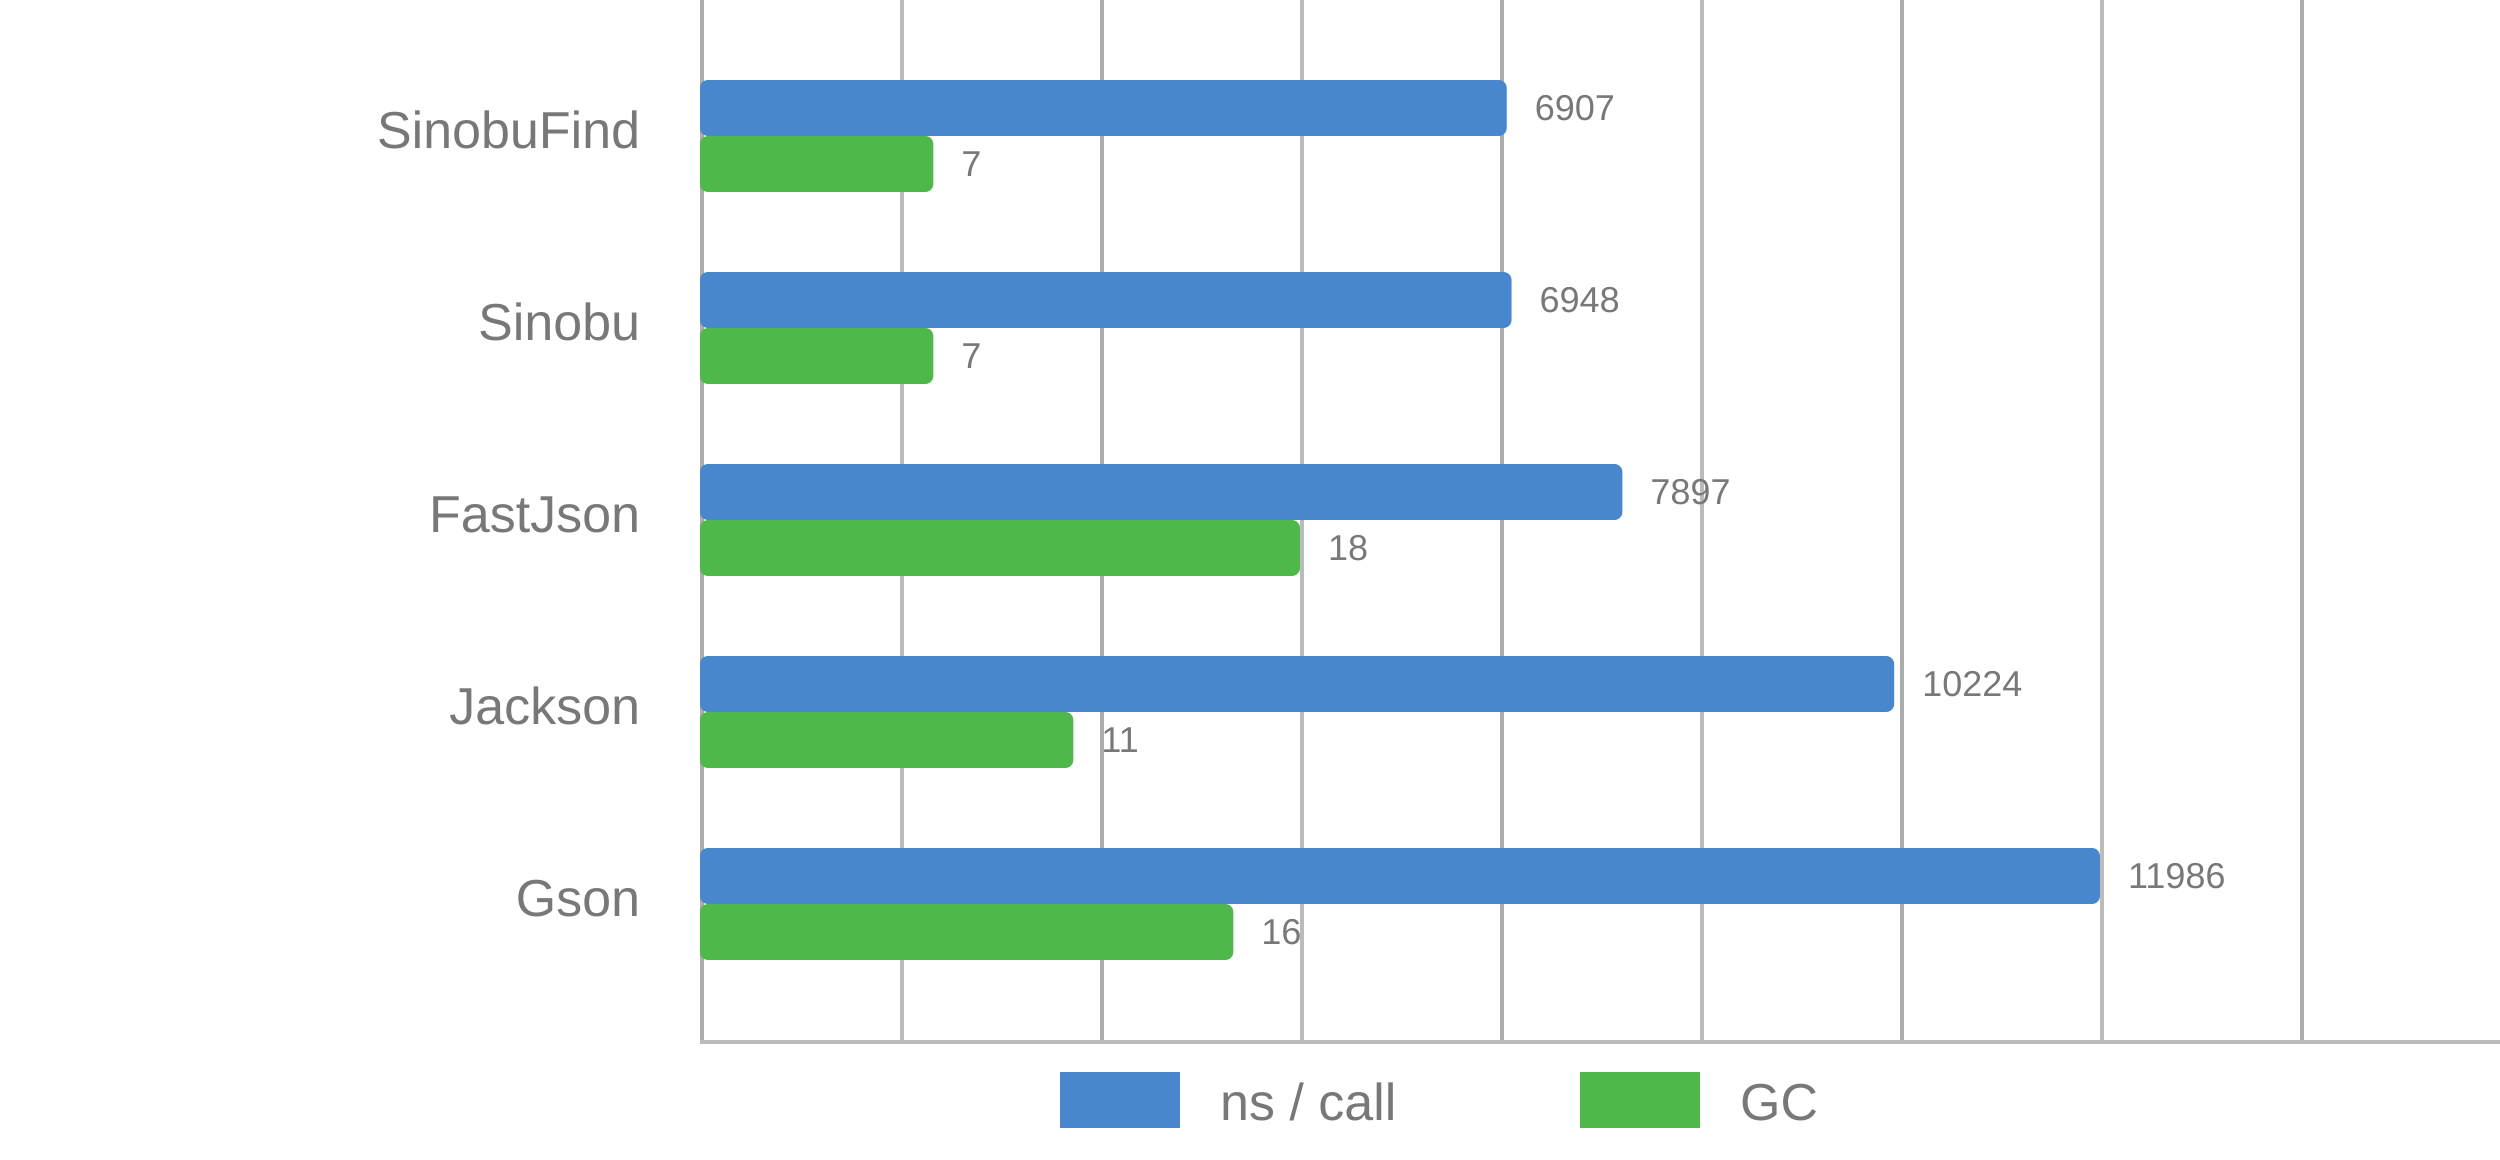
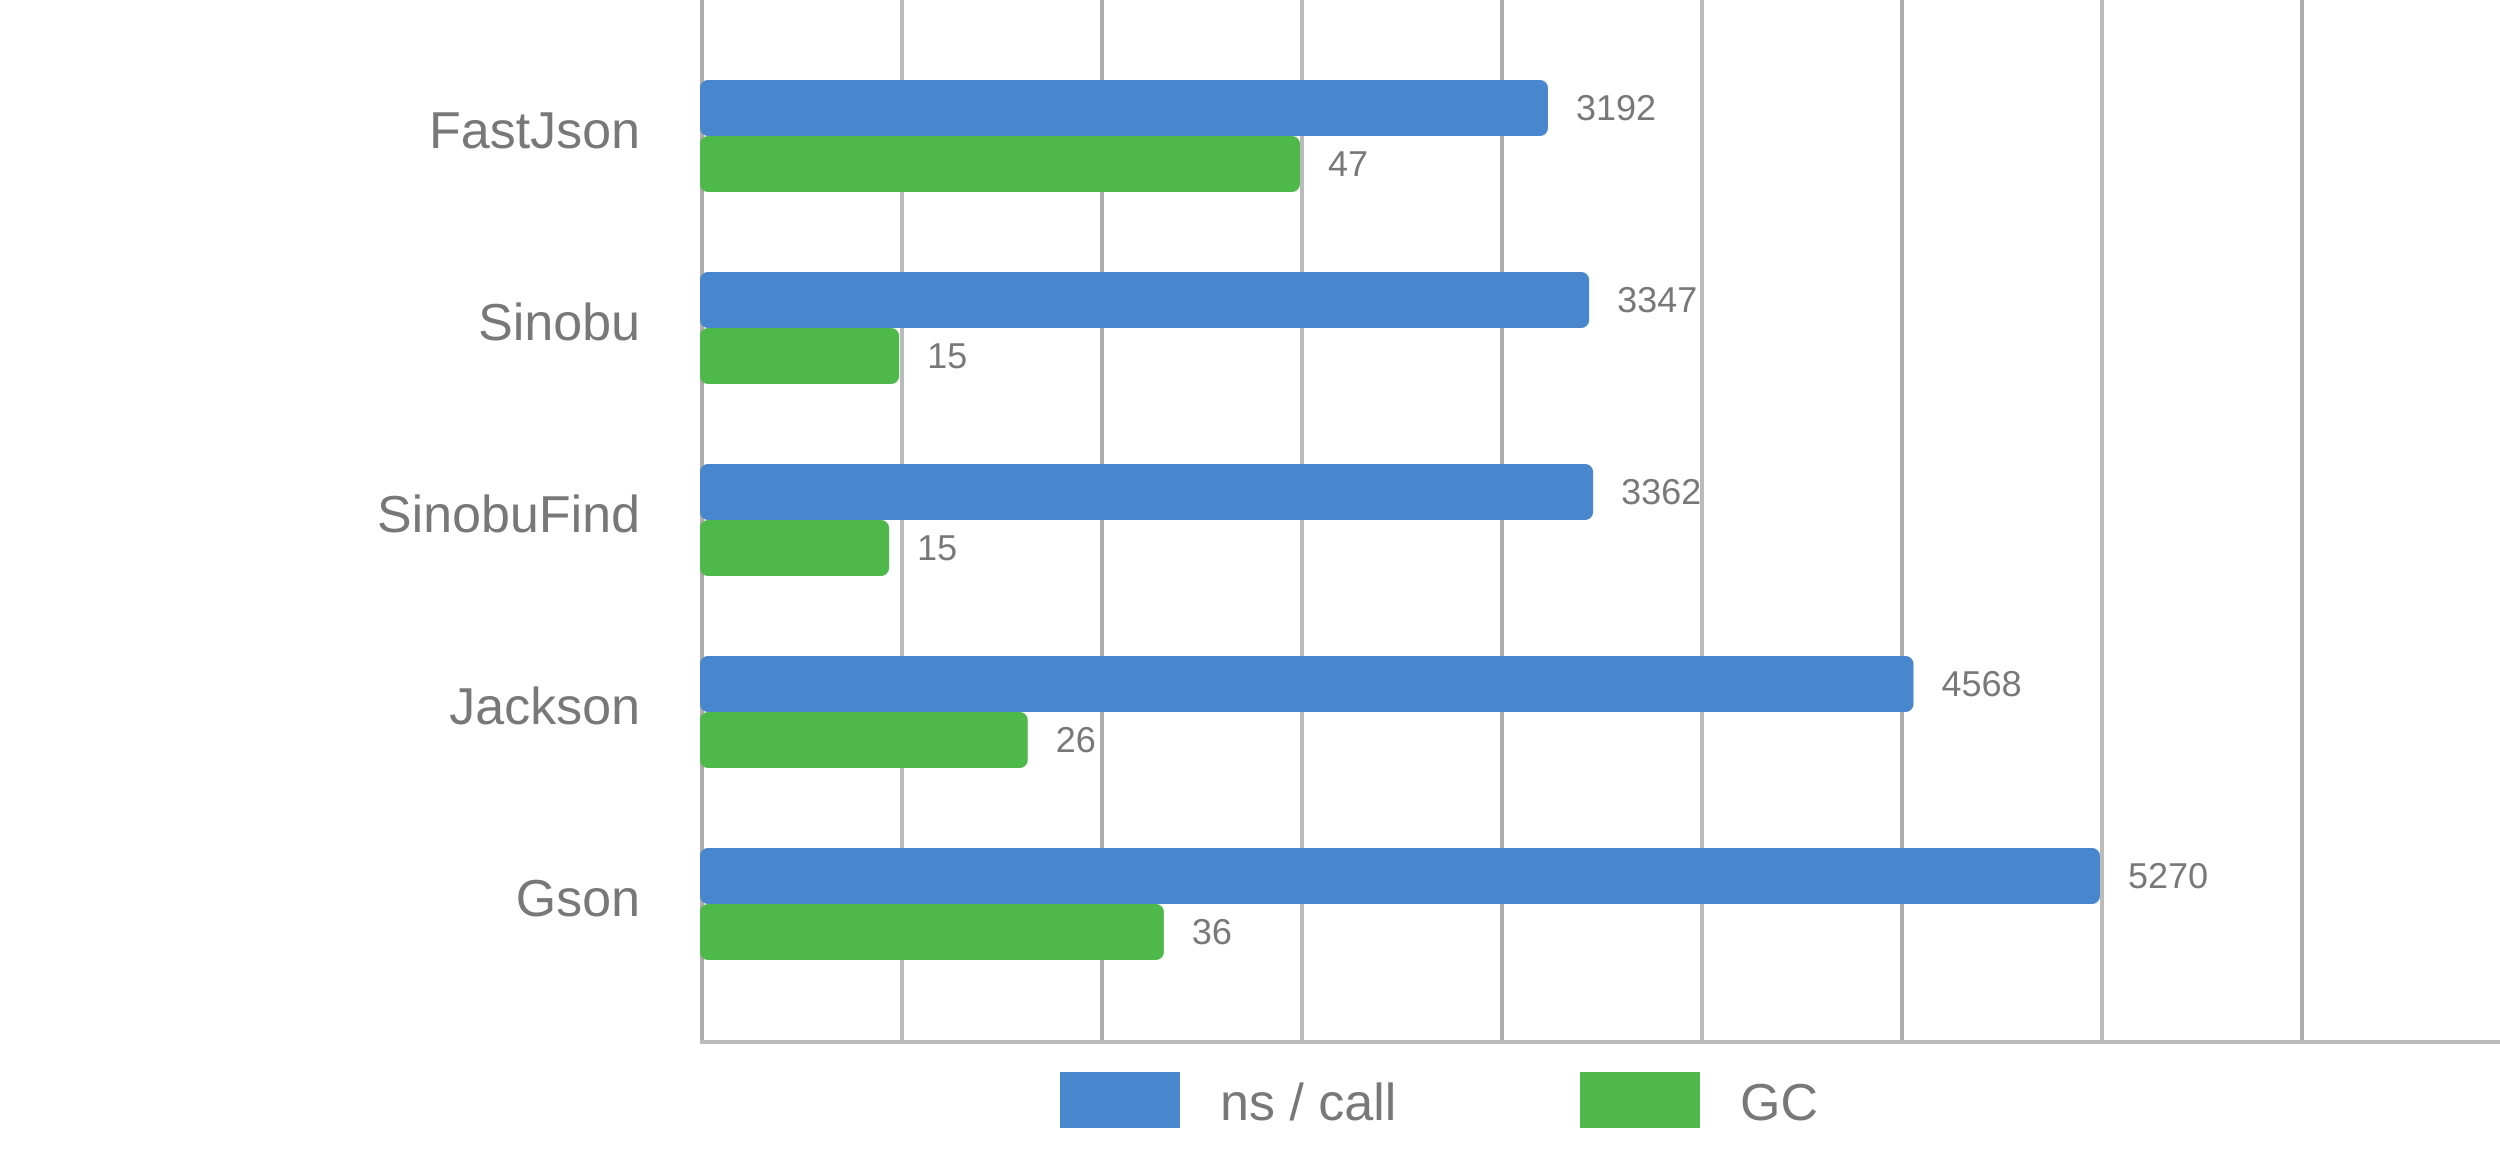
<svg xmlns="http://www.w3.org/2000/svg" viewBox="0 0 625 290">
  <style>
      text {
          font-family: Arial;
          font-size: 13px;
          fill: #787878;
      }

      .desc {
          font-size: 9px;
      }

      .vline {
          fill: #acacac;
          stroke: none;
          stroke-width: 0;
      }

      .subline {
          fill: #bbb;
          stroke: none;
          stroke-width: 0;
      }

      .call {
          fill: #4886CD;
          stroke-linejoin: round;
          height: 14px;
      }

      .gc {
          fill: #4FB84B;
          stroke-linejoin: round;
          height: 14px;
      }
  </style>
  <g>
    <rect x="175" y="0" width="1" height="260" class="vline" />
    <rect x="275" y="0" width="1" height="260" class="vline" />
    <rect x="375" y="0" width="1" height="260" class="vline" />
    <rect x="475" y="0" width="1" height="260" class="vline" />
    <rect x="575" y="0" width="1" height="260" class="vline" />
    <rect x="225" y="0" width="1" height="260" class="subline" />
    <rect x="325" y="0" width="1" height="260" class="subline" />
    <rect x="425" y="0" width="1" height="260" class="subline" />
    <rect x="525" y="0" width="1" height="260" class="subline" />
    <rect x="175" y="260" width="450" height="1" class="subline" />
    <rect x="265" y="268" width="30" class="call" />
    <text x="305" y="280">ns / call</text>
    <rect x="395" y="268" width="30" class="gc" />
    <text x="435" y="280">GC</text>
  </g>
  <g>
-     <rect x="175" y="20" width="201.689" rx="2" ry="2" class="call" />
-     <rect x="175" y="34" width="58.333" rx="2" ry="2" class="gc" />
-     <text x="160" y="37" text-anchor="end">SinobuFind</text>
-     <text x="383.689" y="30" class="desc">6907</text>
-     <text x="240.333" y="44" class="desc">7</text>
+     <rect x="175" y="20" width="211.992" rx="2" ry="2" class="call" />
+     <rect x="175" y="34" width="150" rx="2" ry="2" class="gc" />
+     <text x="160" y="37" text-anchor="end">FastJson</text>
+     <text x="393.992" y="30" class="desc">3192</text>
+     <text x="332" y="44" class="desc">47</text>
  </g>
  <g>
-     <rect x="175" y="68" width="202.887" rx="2" ry="2" class="call" />
-     <rect x="175" y="82" width="58.333" rx="2" ry="2" class="gc" />
+     <rect x="175" y="68" width="222.287" rx="2" ry="2" class="call" />
+     <rect x="175" y="82" width="49.79" rx="2" ry="2" class="gc" />
    <text x="160" y="85" text-anchor="end">Sinobu</text>
-     <text x="384.887" y="78" class="desc">6948</text>
-     <text x="240.333" y="92" class="desc">7</text>
+     <text x="404.287" y="78" class="desc">3347</text>
+     <text x="231.79" y="92" class="desc">15</text>
  </g>
  <g>
-     <rect x="175" y="116" width="230.598" rx="2" ry="2" class="call" />
-     <rect x="175" y="130" width="150" rx="2" ry="2" class="gc" />
-     <text x="160" y="133" text-anchor="end">FastJson</text>
-     <text x="412.598" y="126" class="desc">7897</text>
-     <text x="332" y="140" class="desc">18</text>
+     <rect x="175" y="116" width="223.283" rx="2" ry="2" class="call" />
+     <rect x="175" y="130" width="47.269" rx="2" ry="2" class="gc" />
+     <text x="160" y="133" text-anchor="end">SinobuFind</text>
+     <text x="405.283" y="126" class="desc">3362</text>
+     <text x="229.269" y="140" class="desc">15</text>
  </g>
  <g>
-     <rect x="175" y="164" width="298.548" rx="2" ry="2" class="call" />
-     <rect x="175" y="178" width="93.333" rx="2" ry="2" class="gc" />
+     <rect x="175" y="164" width="303.378" rx="2" ry="2" class="call" />
+     <rect x="175" y="178" width="81.933" rx="2" ry="2" class="gc" />
    <text x="160" y="181" text-anchor="end">Jackson</text>
-     <text x="480.548" y="174" class="desc">10224</text>
-     <text x="275.333" y="188" class="desc">11</text>
+     <text x="485.378" y="174" class="desc">4568</text>
+     <text x="263.933" y="188" class="desc">26</text>
  </g>
  <g>
    <rect x="175" y="212" width="350" rx="2" ry="2" class="call" />
-     <rect x="175" y="226" width="133.333" rx="2" ry="2" class="gc" />
+     <rect x="175" y="226" width="115.966" rx="2" ry="2" class="gc" />
    <text x="160" y="229" text-anchor="end">Gson</text>
-     <text x="532" y="222" class="desc">11986</text>
-     <text x="315.333" y="236" class="desc">16</text>
+     <text x="532" y="222" class="desc">5270</text>
+     <text x="297.966" y="236" class="desc">36</text>
  </g>
</svg>
